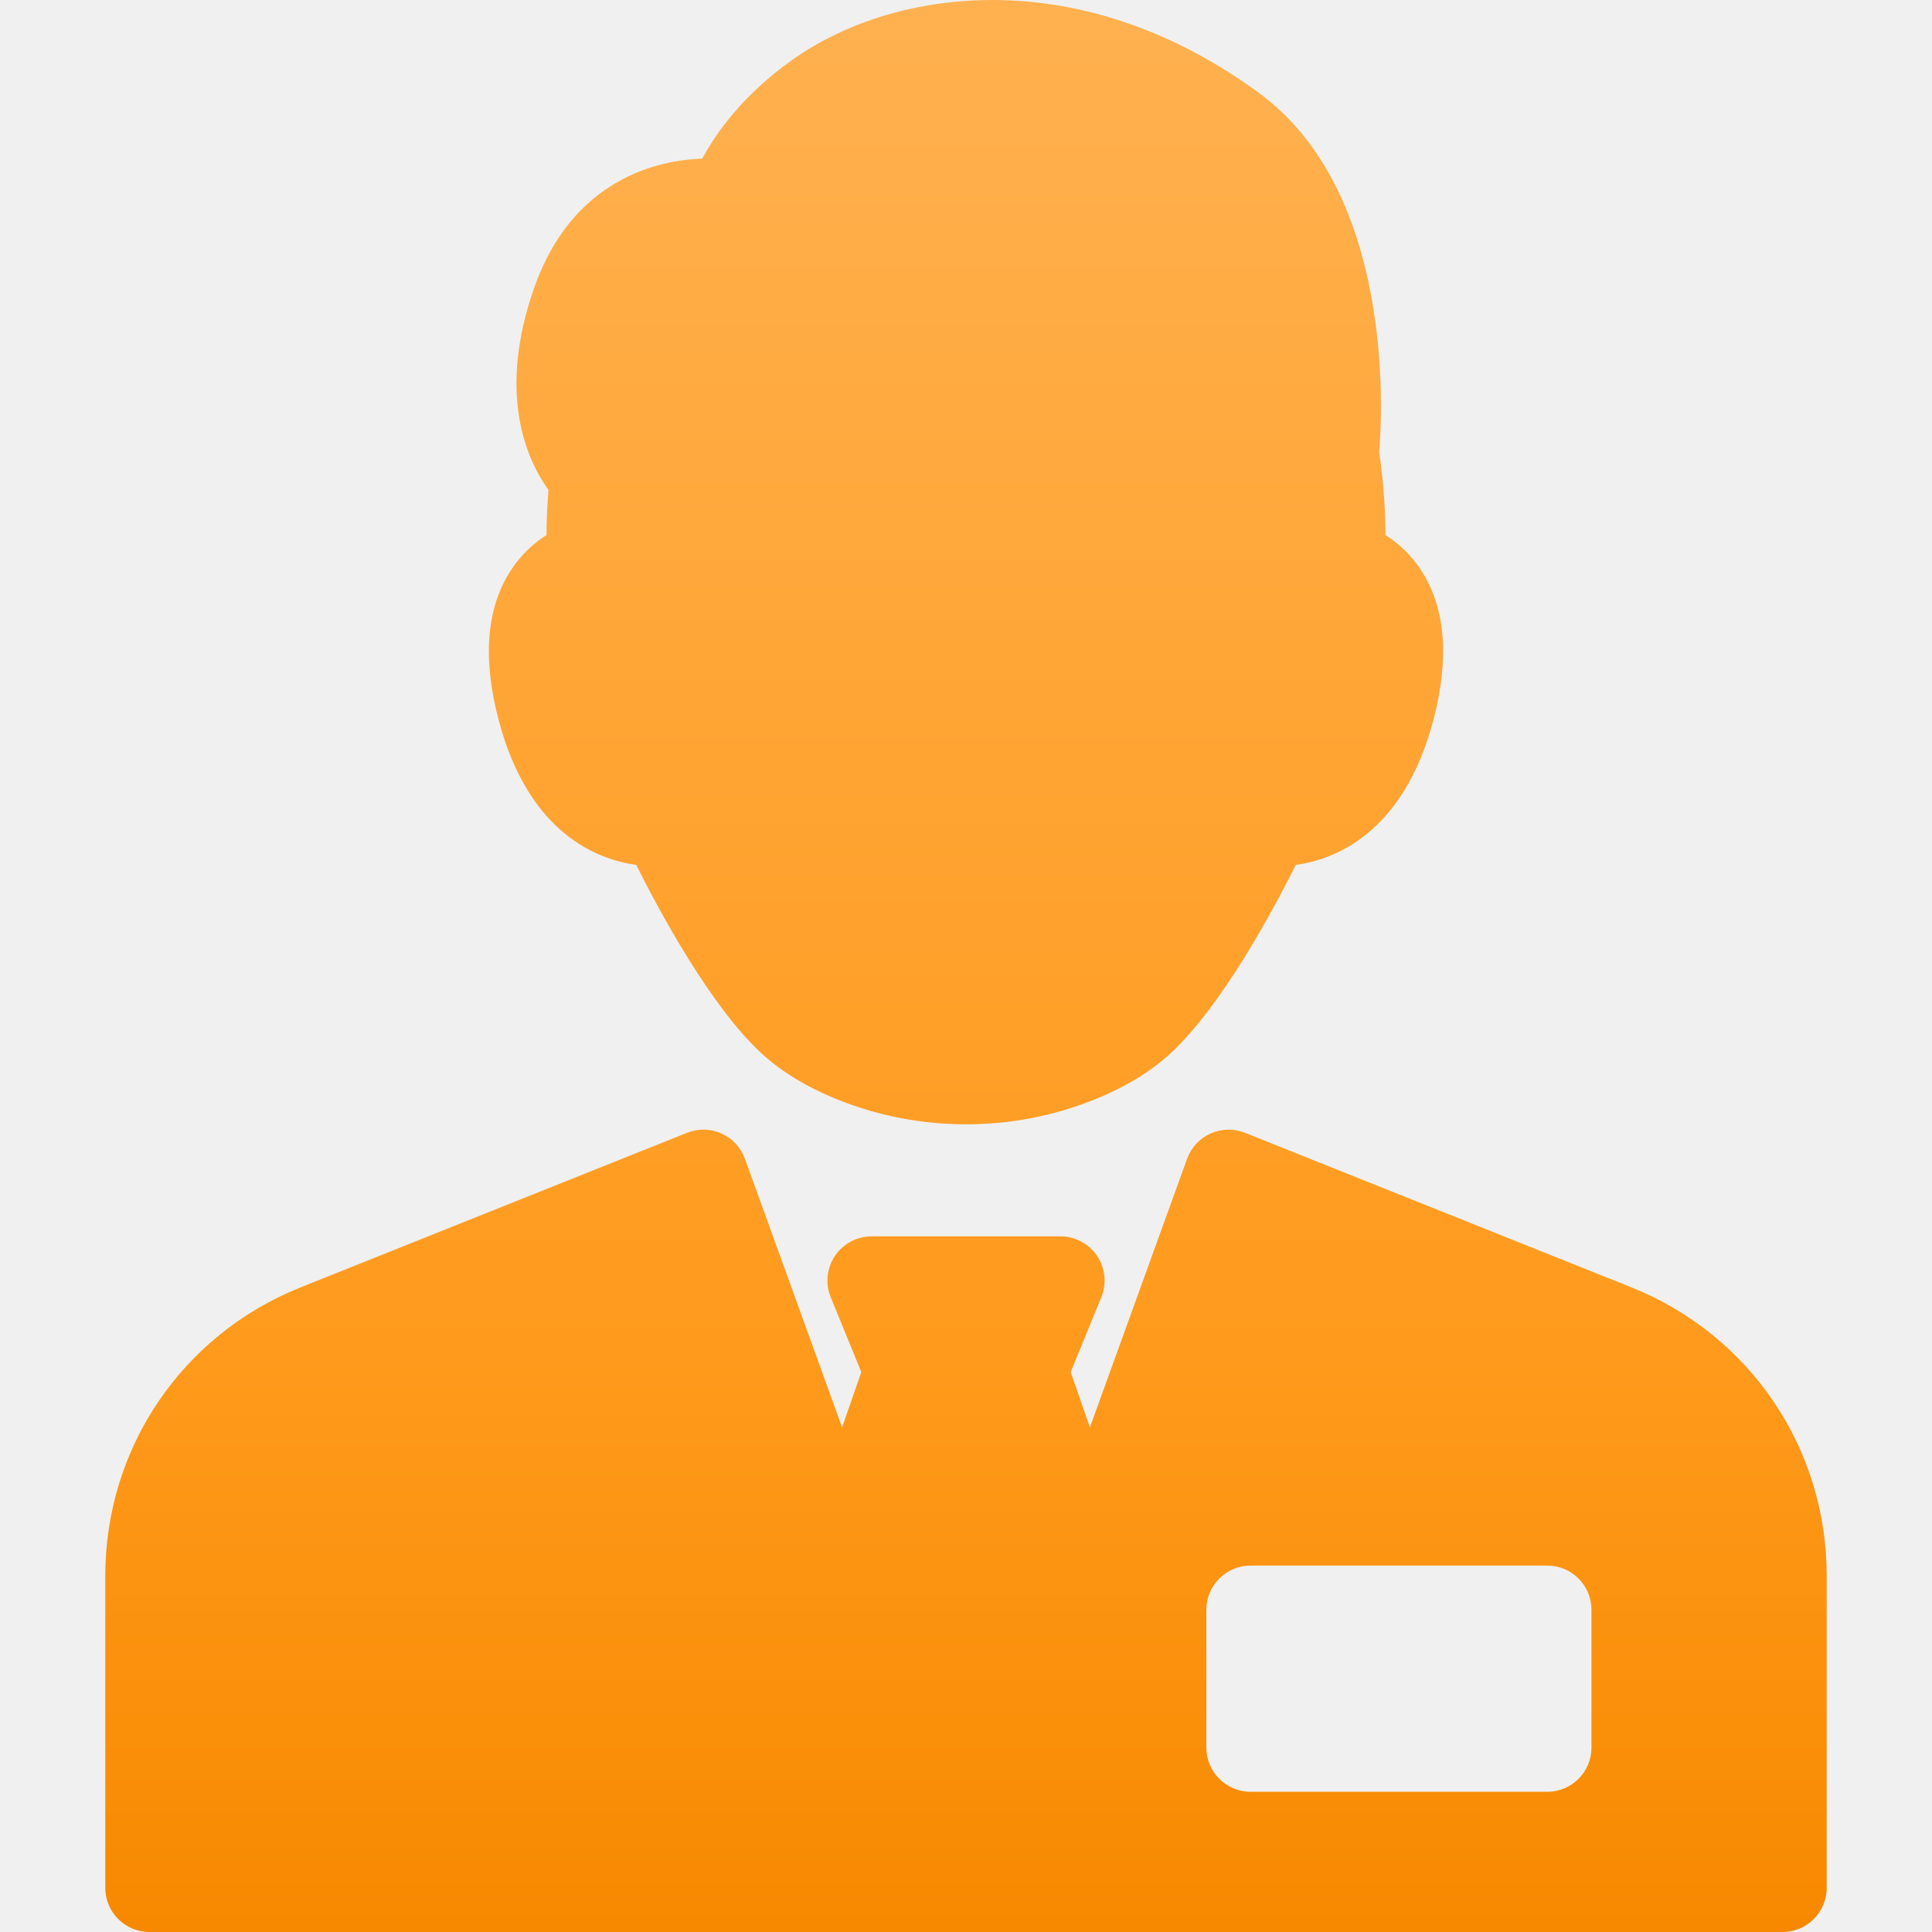
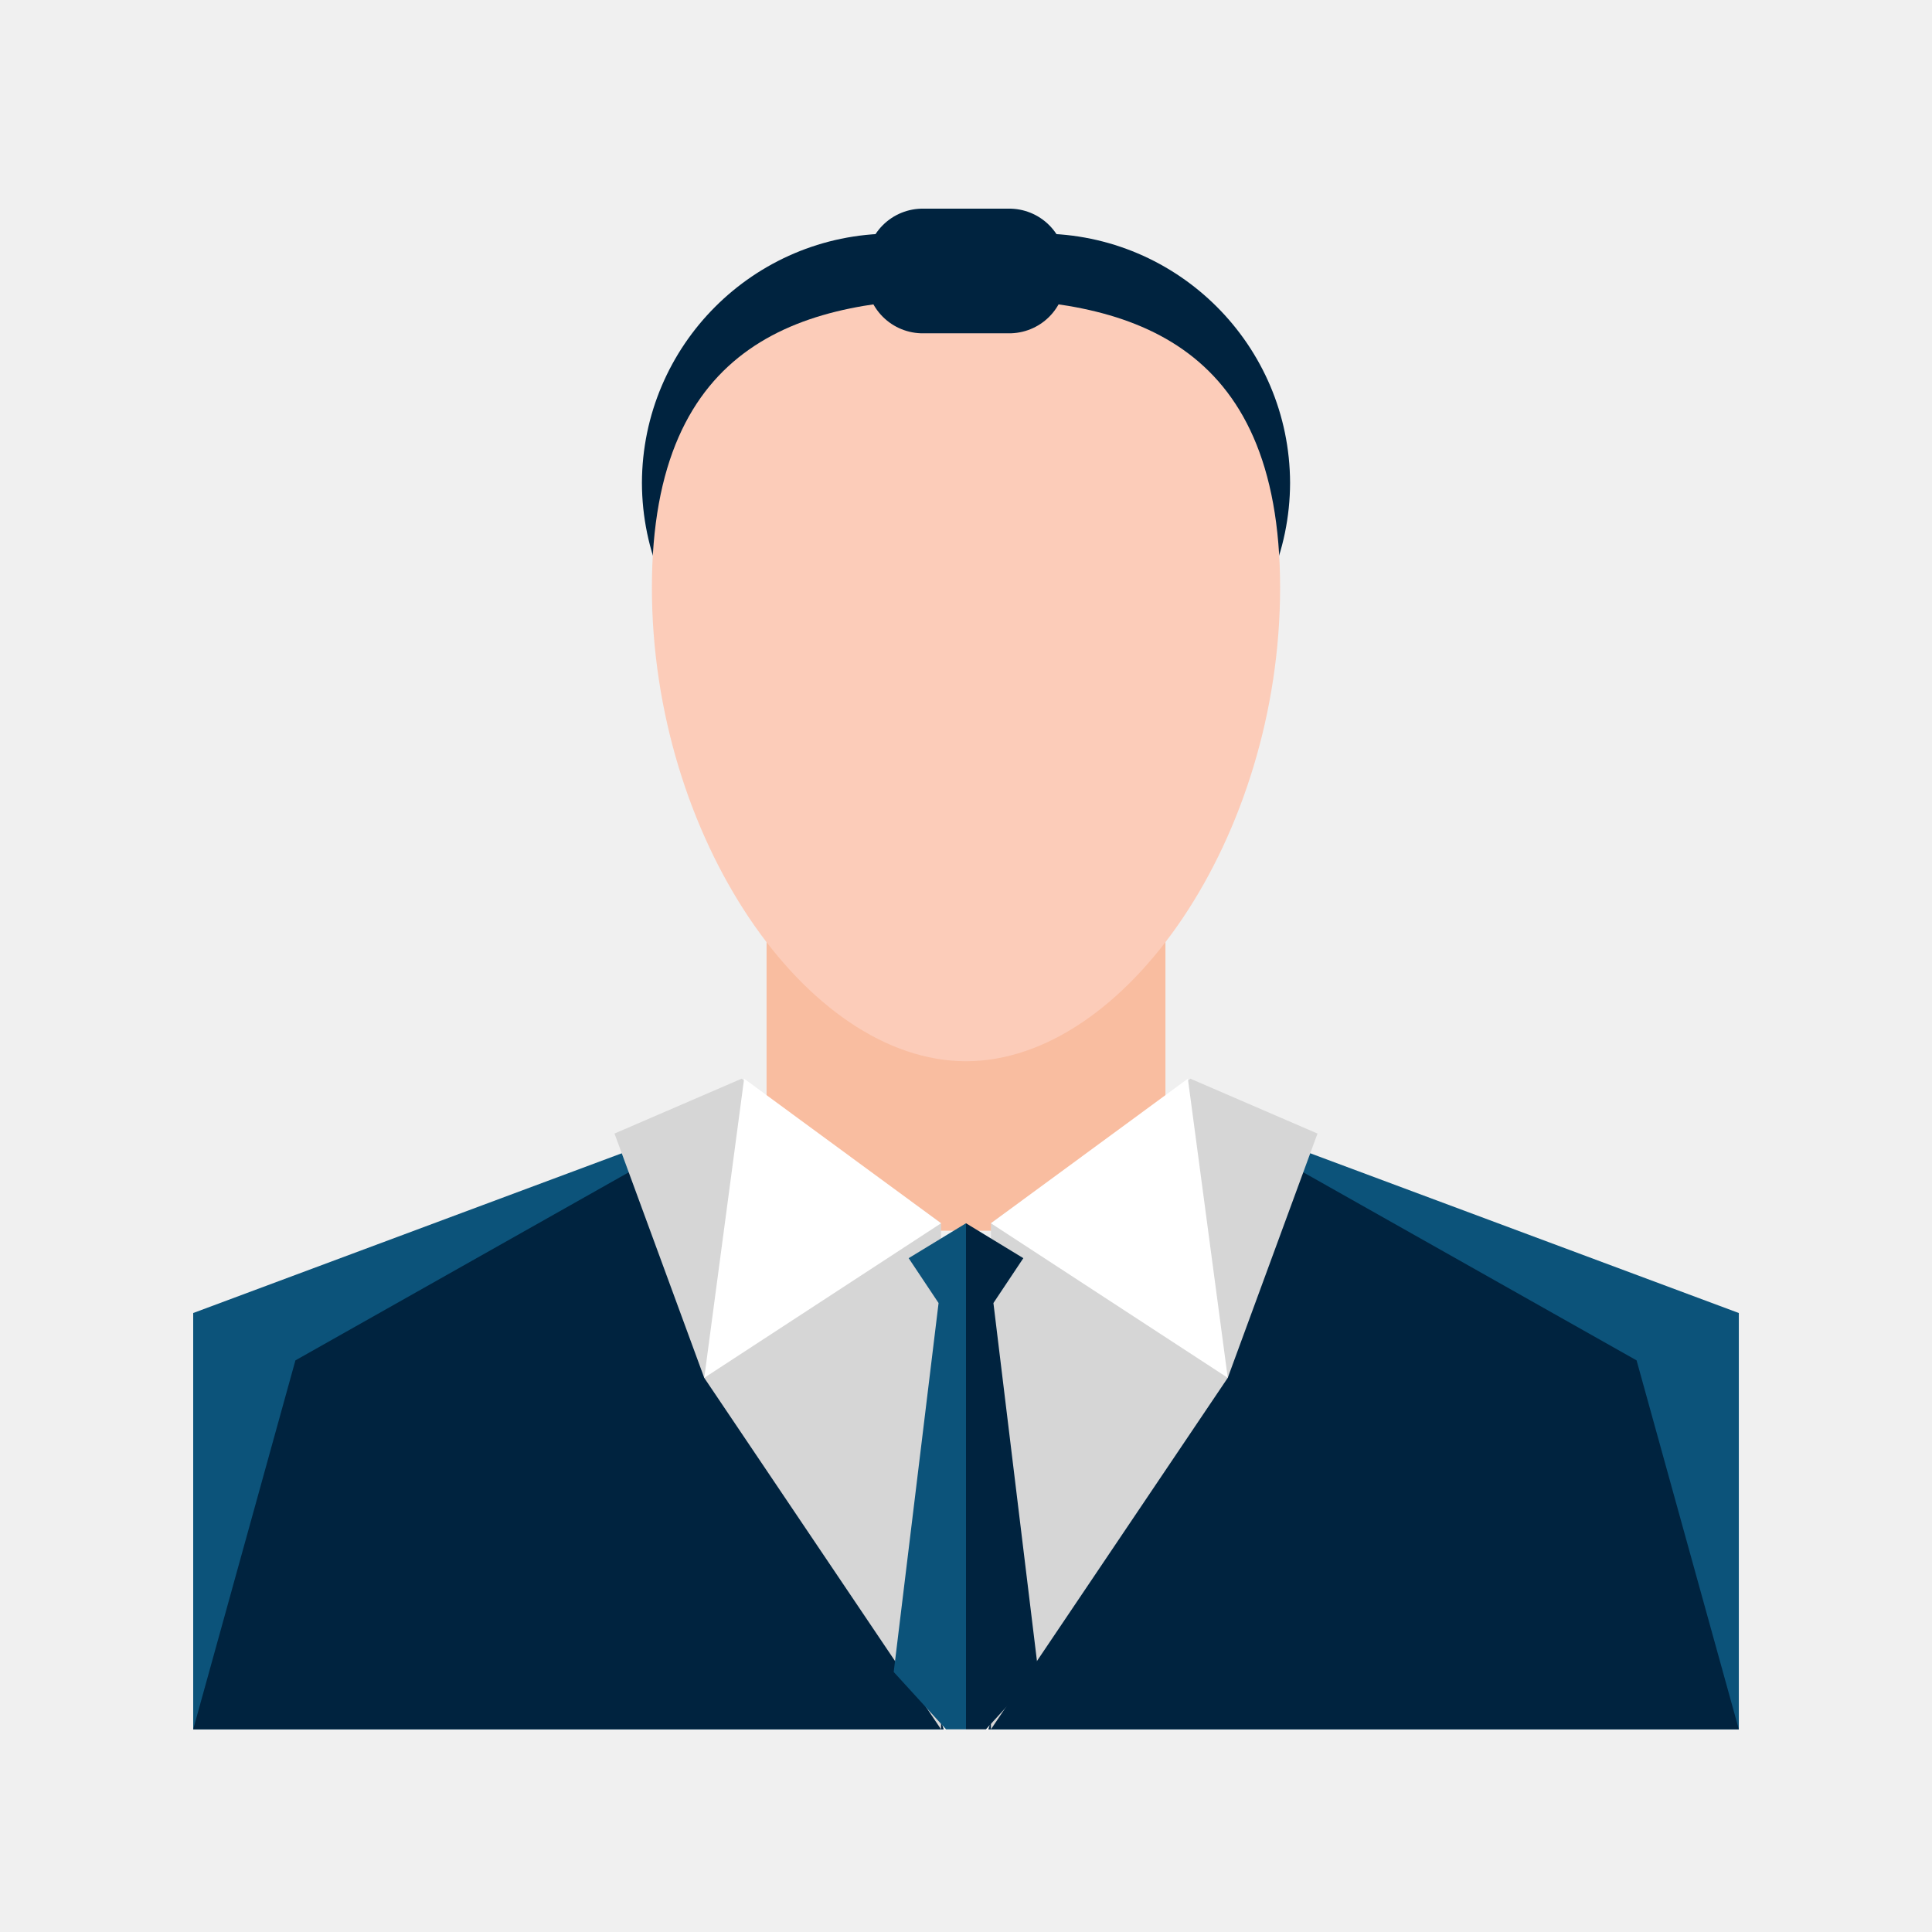
- <svg xmlns="http://www.w3.org/2000/svg" width="150" height="150" viewBox="0 0 150 150" fill="none">
-   <path d="M111.298 55.861C108.963 64.79 103.513 66.757 100.606 67.151C98.814 70.732 94.877 78.05 90.939 81.727C89.365 83.196 87.319 84.436 84.859 85.413C81.718 86.659 78.401 87.291 75 87.291C71.6 87.291 68.283 86.659 65.142 85.413C62.682 84.437 60.636 83.197 59.062 81.727C55.123 78.051 51.186 70.732 49.395 67.151C46.488 66.757 41.038 64.79 38.703 55.861C37.454 51.086 37.774 47.194 39.654 44.292C40.485 43.009 41.492 42.135 42.431 41.544C42.433 40.591 42.473 39.397 42.584 38.04C40.895 35.693 38.599 30.629 41.442 22.433C44.448 13.767 51.244 12.429 54.524 12.313C55.633 10.252 57.728 7.325 61.533 4.634C65.756 1.646 71.271 0 77.061 0C84.185 0 91.354 2.508 97.793 7.252C108.231 14.943 107.337 32.004 107.081 35.102C107.46 37.699 107.565 39.951 107.57 41.543C108.508 42.135 109.515 43.008 110.346 44.291C112.226 47.194 112.546 51.085 111.298 55.861ZM141.826 122.351V146.569C141.826 148.464 140.29 150 138.395 150H11.605C9.71 150 8.174 148.464 8.174 146.569V122.351C8.174 112.429 14.126 103.637 23.338 99.951L53.338 87.952C54.201 87.607 55.167 87.626 56.016 88.007C56.864 88.388 57.522 89.097 57.838 89.971L65.38 110.821L66.873 106.528L64.497 100.72C64.065 99.662 64.187 98.458 64.825 97.508C65.462 96.559 66.53 95.99 67.673 95.99H82.327C83.471 95.99 84.539 96.559 85.176 97.508C85.814 98.458 85.936 99.662 85.503 100.72L83.128 106.528L84.621 110.821L92.163 89.971C92.478 89.097 93.136 88.388 93.985 88.007C94.834 87.627 95.8 87.608 96.663 87.952L126.662 99.951C135.874 103.637 141.826 112.429 141.826 122.351ZM123.561 124.984C123.561 123.089 122.025 121.552 120.13 121.552H97.093C95.198 121.552 93.661 123.089 93.661 124.984V135.682C93.661 137.577 95.198 139.113 97.093 139.113H120.13C122.025 139.113 123.561 137.577 123.561 135.682V124.984Z" fill="url(#paint0_linear)" />
-   <defs>
-     <linearGradient id="paint0_linear" x1="75" y1="0" x2="75" y2="150" gradientUnits="userSpaceOnUse">
-       <stop stop-color="#FFB150" />
-       <stop offset="0.703" stop-color="#FF9A1C" />
-       <stop offset="1" stop-color="#F78900" />
-     </linearGradient>
-   </defs>
+ <svg xmlns="http://www.w3.org/2000/svg" width="250" height="250" viewBox="0 0 250 250">
+   <g id="professional-banner-icn" transform="translate(-3494 -1819)">
+     <g id="professional-banner-icn-2" data-name="professional-banner-icn" transform="translate(3519 1842)">
+       <path id="Path_77" data-name="Path 77" d="M227.871,44.258a32.353,32.353,0,0,1-32.258,32.258H176.258A32.353,32.353,0,0,1,144,44.258h0A32.353,32.353,0,0,1,176.258,12h19.355a32.353,32.353,0,0,1,32.258,32.258Z" transform="translate(-85.935 -4.774)" fill="#00233f" />
+       <rect id="Rectangle_118" data-name="Rectangle 118" width="51.613" height="48.387" transform="translate(74.194 87.871)" fill="#f9bda0" />
+       <path id="Path_79" data-name="Path 79" d="M228.49,70.219c0,32.258-20,61.29-40.645,61.29S147.2,102.477,147.2,70.219,167.2,32.8,187.845,32.8,228.49,37.961,228.49,70.219Z" transform="translate(-87.845 -17.187)" fill="#fcccb9" />
+       <path id="Path_81" data-name="Path 81" d="M241.806,12.71a7.3,7.3,0,0,1-7.419,7.419H223.419A7.3,7.3,0,0,1,216,12.71v-1.29A7.3,7.3,0,0,1,223.419,4h10.968a7.3,7.3,0,0,1,7.419,7.419Z" transform="translate(-128.903)" fill="#00233f" />
+       <path id="Path_82" data-name="Path 82" d="M70.968,292.8,0,319.252v53.871H97.1Z" transform="translate(0 -172.348)" fill="#0c537a" />
+       <path id="Path_83" data-name="Path 83" d="M70.968,292.8,13.226,325.381,0,373.123H97.1Z" transform="translate(0 -172.348)" fill="#00233f" />
+       <path id="Path_84" data-name="Path 84" d="M151.652,283.2,135.2,290.3l11.613,31.613,30.645,45.484V301.91Z" transform="translate(-80.684 -166.619)" fill="#d6d6d6" />
+       <path id="Path_85" data-name="Path 85" d="M169.161,283.2l25.484,18.71L164,321.91Z" transform="translate(-97.871 -166.619)" fill="#fff" />
+       <path id="Path_86" data-name="Path 86" d="M281.329,292.8,352.3,319.252v53.871H255.2Z" transform="translate(-152.297 -172.348)" fill="#0c537a" />
+       <path id="Path_87" data-name="Path 87" d="M281.329,292.8l57.742,32.581L352.3,373.123H255.2Z" transform="translate(-152.297 -172.348)" fill="#00233f" />
+       <path id="Path_88" data-name="Path 88" d="M281.806,283.2l16.452,7.1L286.645,321.91,256,367.394V301.91Z" transform="translate(-152.774 -166.619)" fill="#d6d6d6" />
+       <path id="Path_89" data-name="Path 89" d="M281.484,283.2,256,301.91l30.645,20Z" transform="translate(-152.774 -166.619)" fill="#fff" />
+       <path id="Path_90" data-name="Path 90" d="M226.735,334.116l3.871,5.806L224.8,387.664l6.774,7.419h2.581V329.6Z" transform="translate(-134.155 -194.31)" fill="#0c537a" />
+       <path id="Path_91" data-name="Path 91" d="M255.419,334.116l-3.871,5.806,5.806,47.742-6.774,7.419H248V329.6Z" transform="translate(-148 -194.31)" fill="#00233f" />
+     </g>
+     <rect id="Rectangle_122" data-name="Rectangle 122" width="250" height="250" transform="translate(3494 1819)" fill="none" />
+   </g>
</svg>
